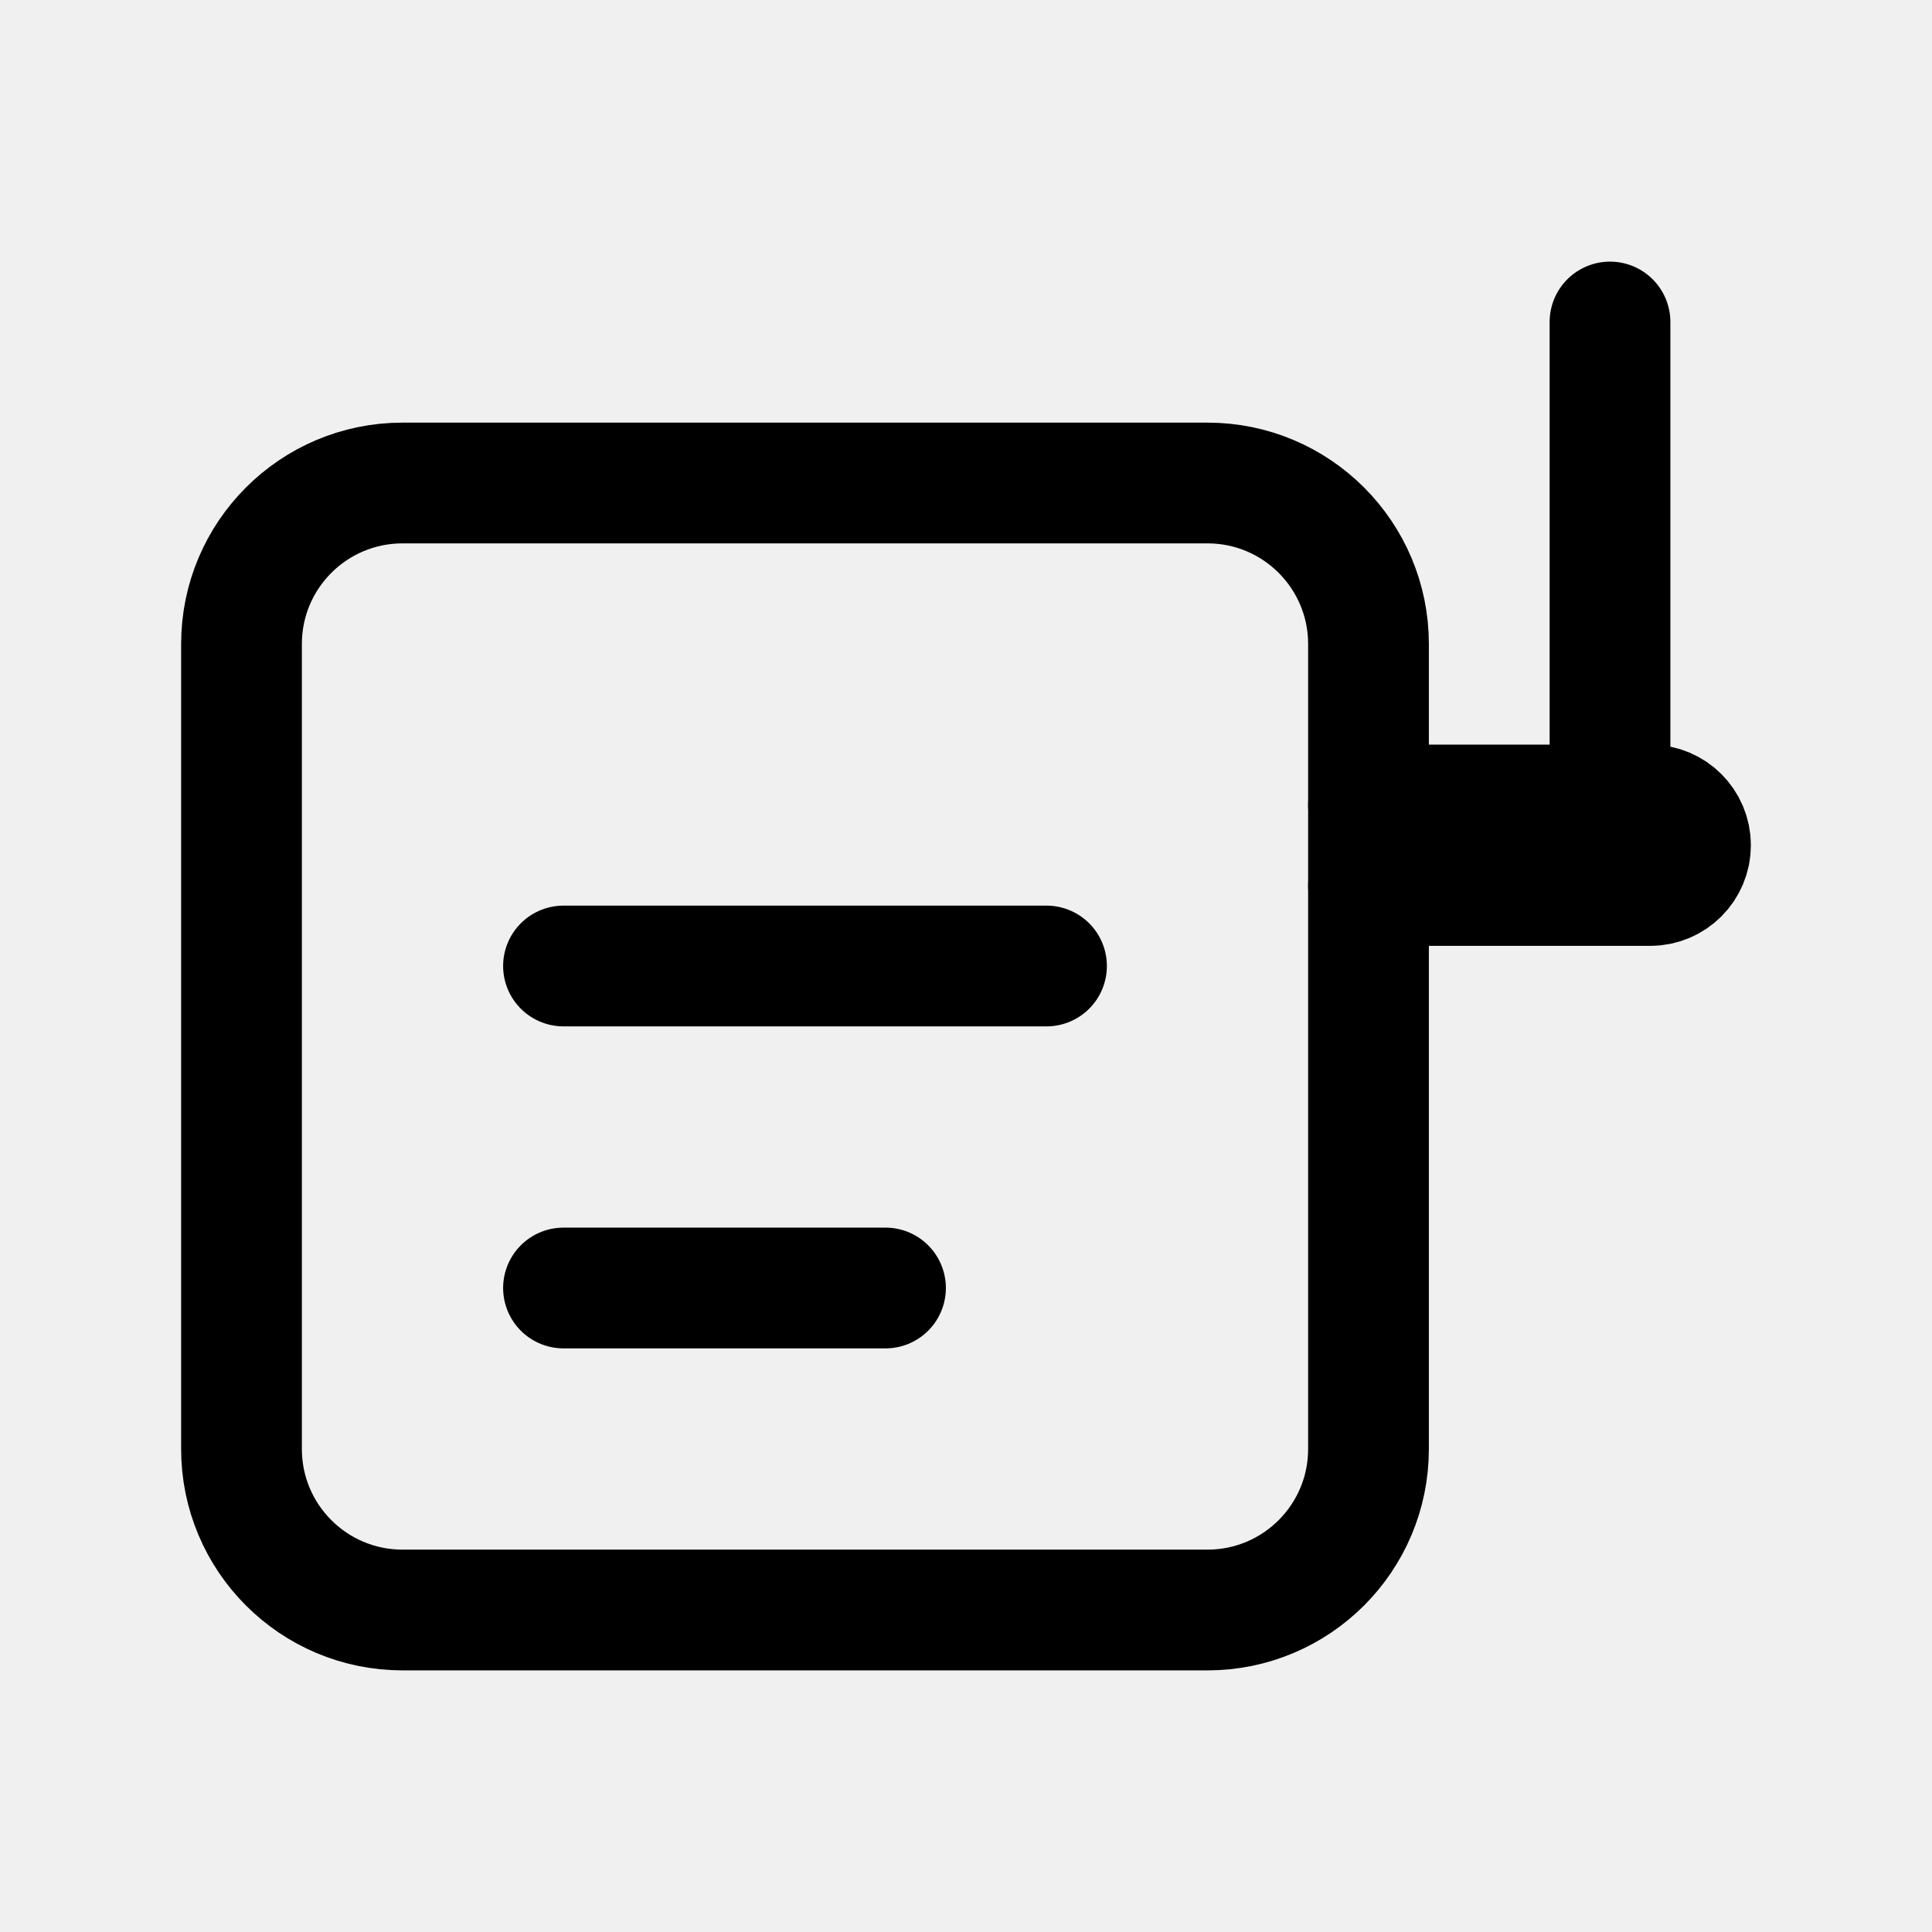
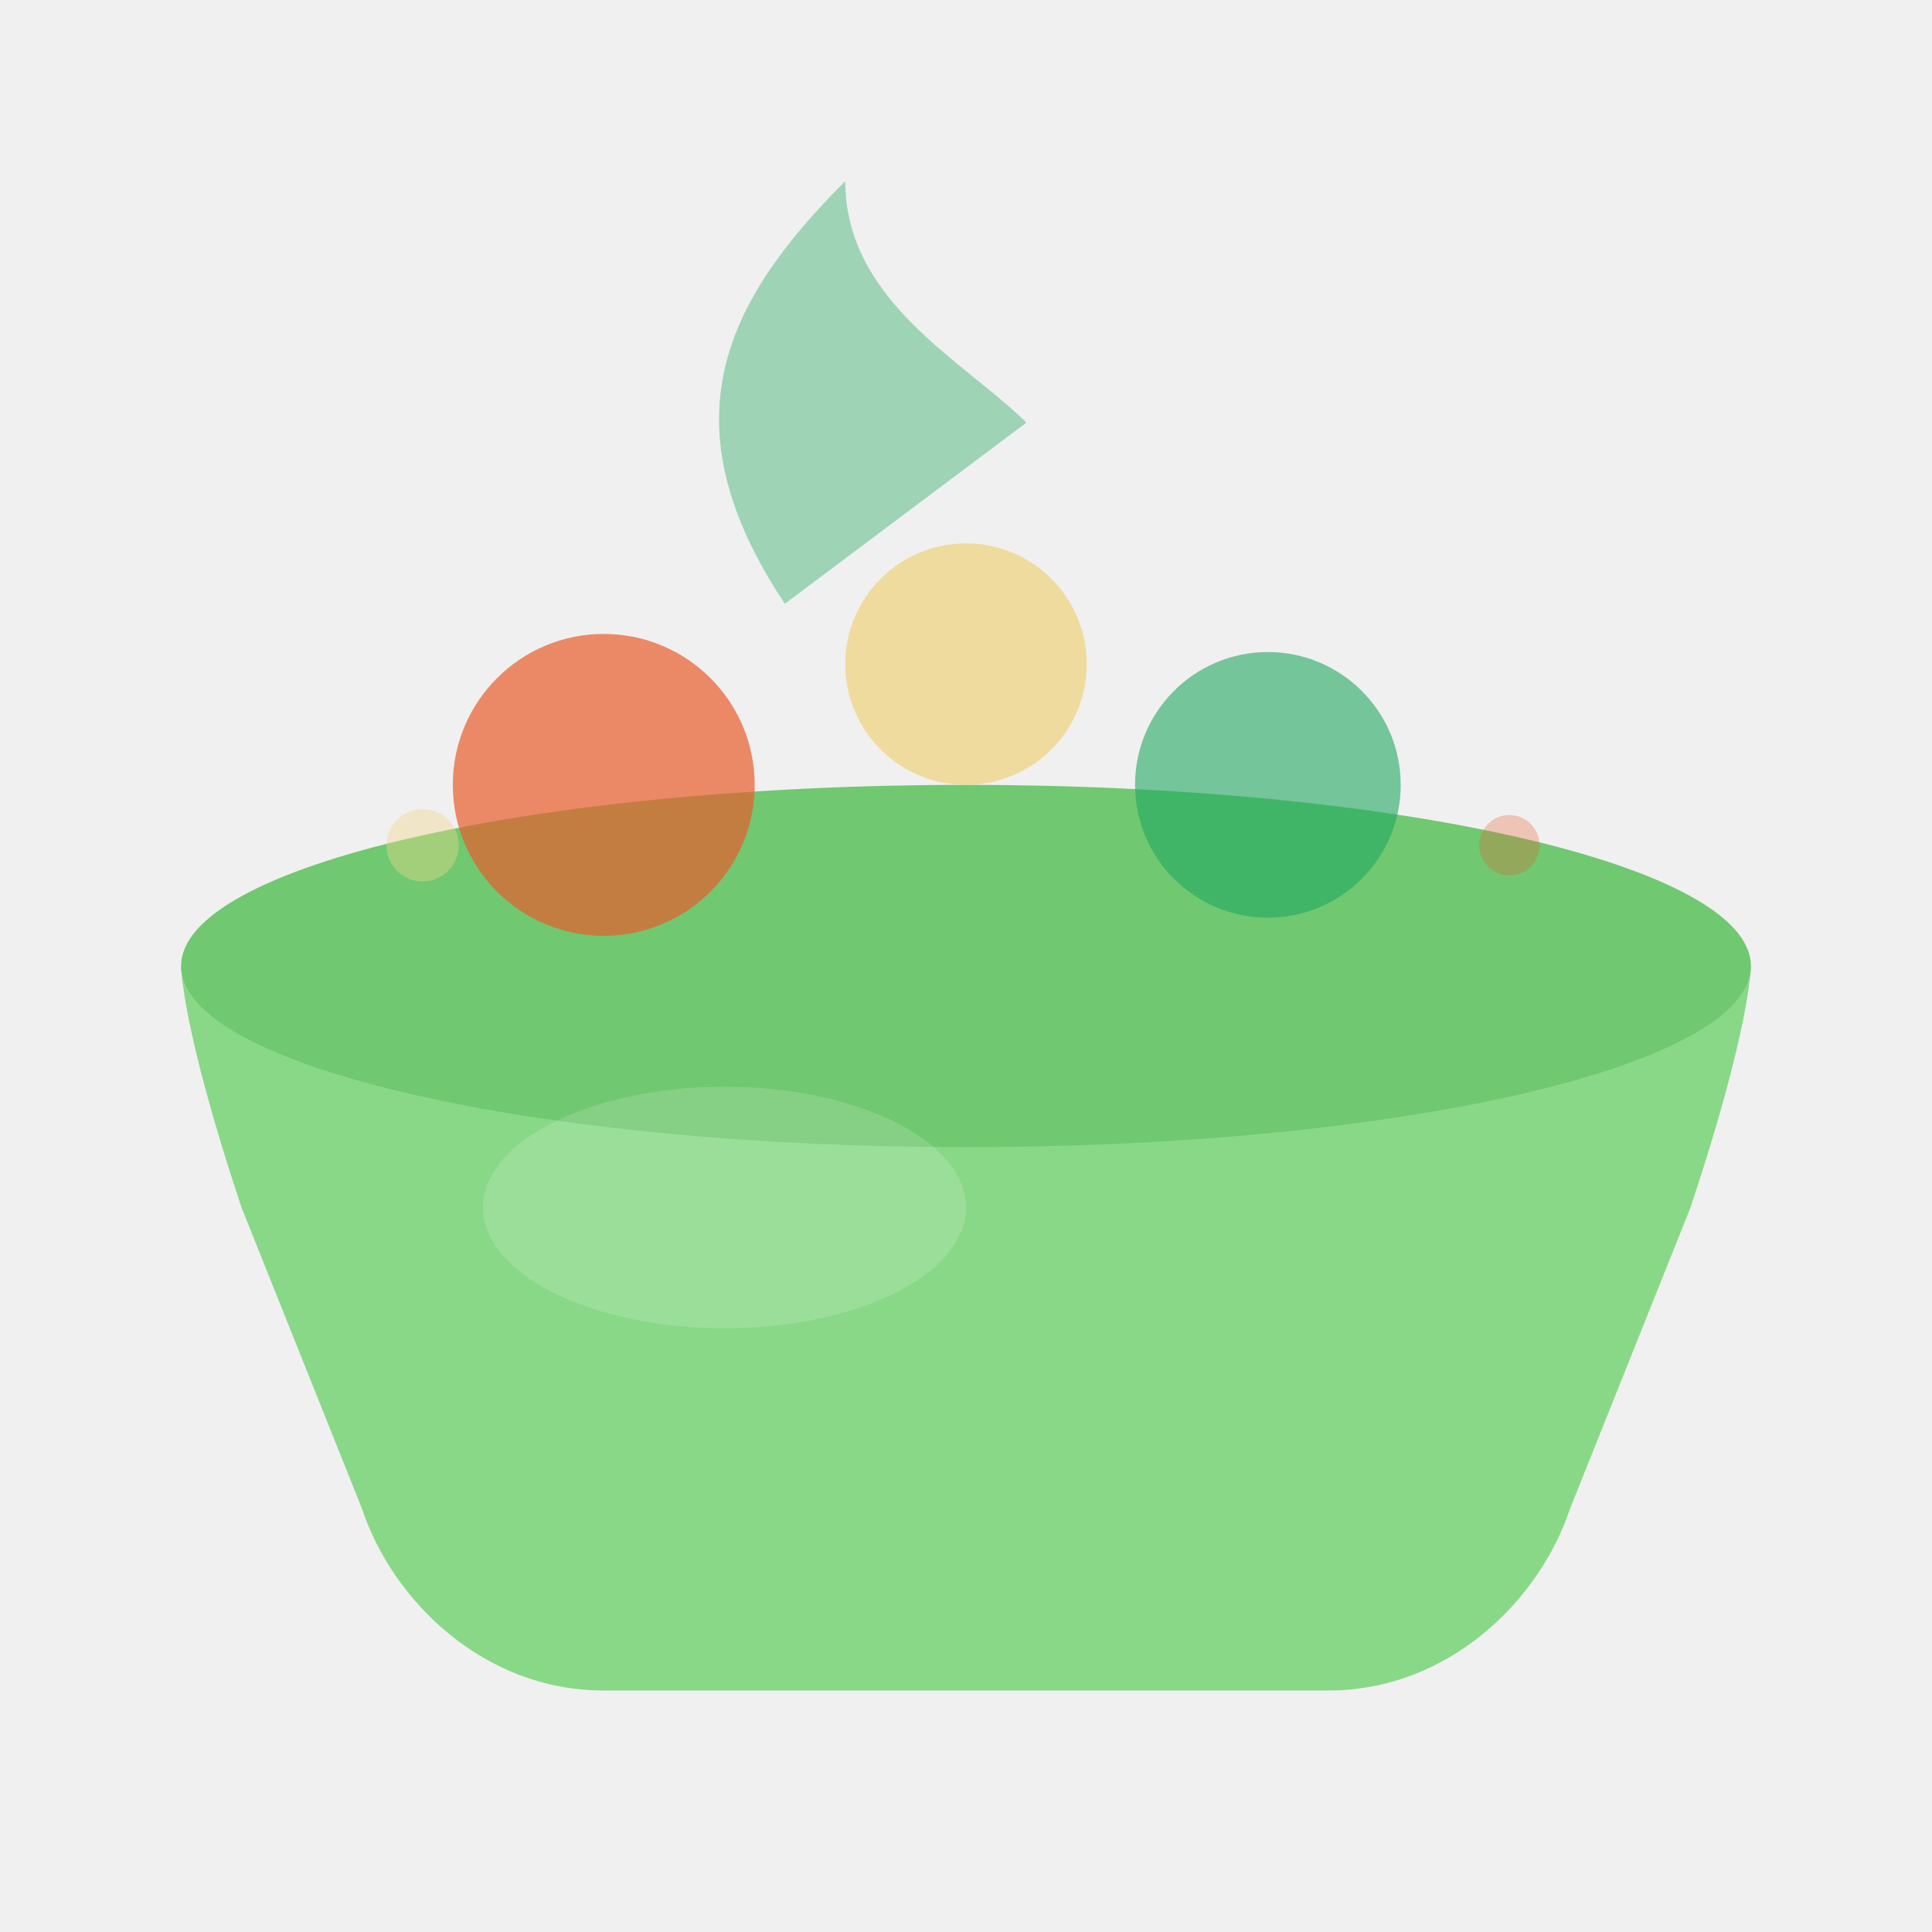
- <svg xmlns="http://www.w3.org/2000/svg" viewBox="0 0 24 24" width="24" height="24" fill="none" stroke="currentColor" stroke-width="1.5" stroke-linecap="round" stroke-linejoin="round">
-   <rect x="3" y="6" width="14" height="14" rx="2" />
-   <path d="M17 10h3.5a.5.5 0 01.5.5v0a.5.5 0 01-.5.5H17" />
-   <path d="M20 4v6" />
-   <path d="M7 12h6M7 16h4" />
+ <svg xmlns="http://www.w3.org/2000/svg" viewBox="0 0 32 32" width="32" height="32">
+   <path d="M3 16h26c0 0 0 1-1 4l-2 5c-.5 1.5-2 3-4 3H10c-2 0-3.5-1.5-4-3L4 20c-1-3-1-4-1-4z" fill="#88D888" />
+   <ellipse cx="16" cy="16" rx="13" ry="3" fill="#70C870" />
+   <circle cx="10" cy="13" r="2.5" fill="#E85D2C" opacity="0.7" />
+   <circle cx="16" cy="11" r="2" fill="#F0D68A" opacity="0.8" />
+   <circle cx="21" cy="13" r="2.2" fill="#22A860" opacity="0.6" />
+   <path d="M13 10c-2-3-1-5 1-7 0 2 2 3 3 4" fill="#22A860" opacity="0.4" />
+   <ellipse cx="12" cy="20" rx="4" ry="2" fill="white" opacity="0.15" />
+   <circle cx="7" cy="14" r="0.6" fill="#F0D68A" opacity="0.4" />
+   <circle cx="25" cy="14" r="0.5" fill="#E85D2C" opacity="0.3" />
</svg>
